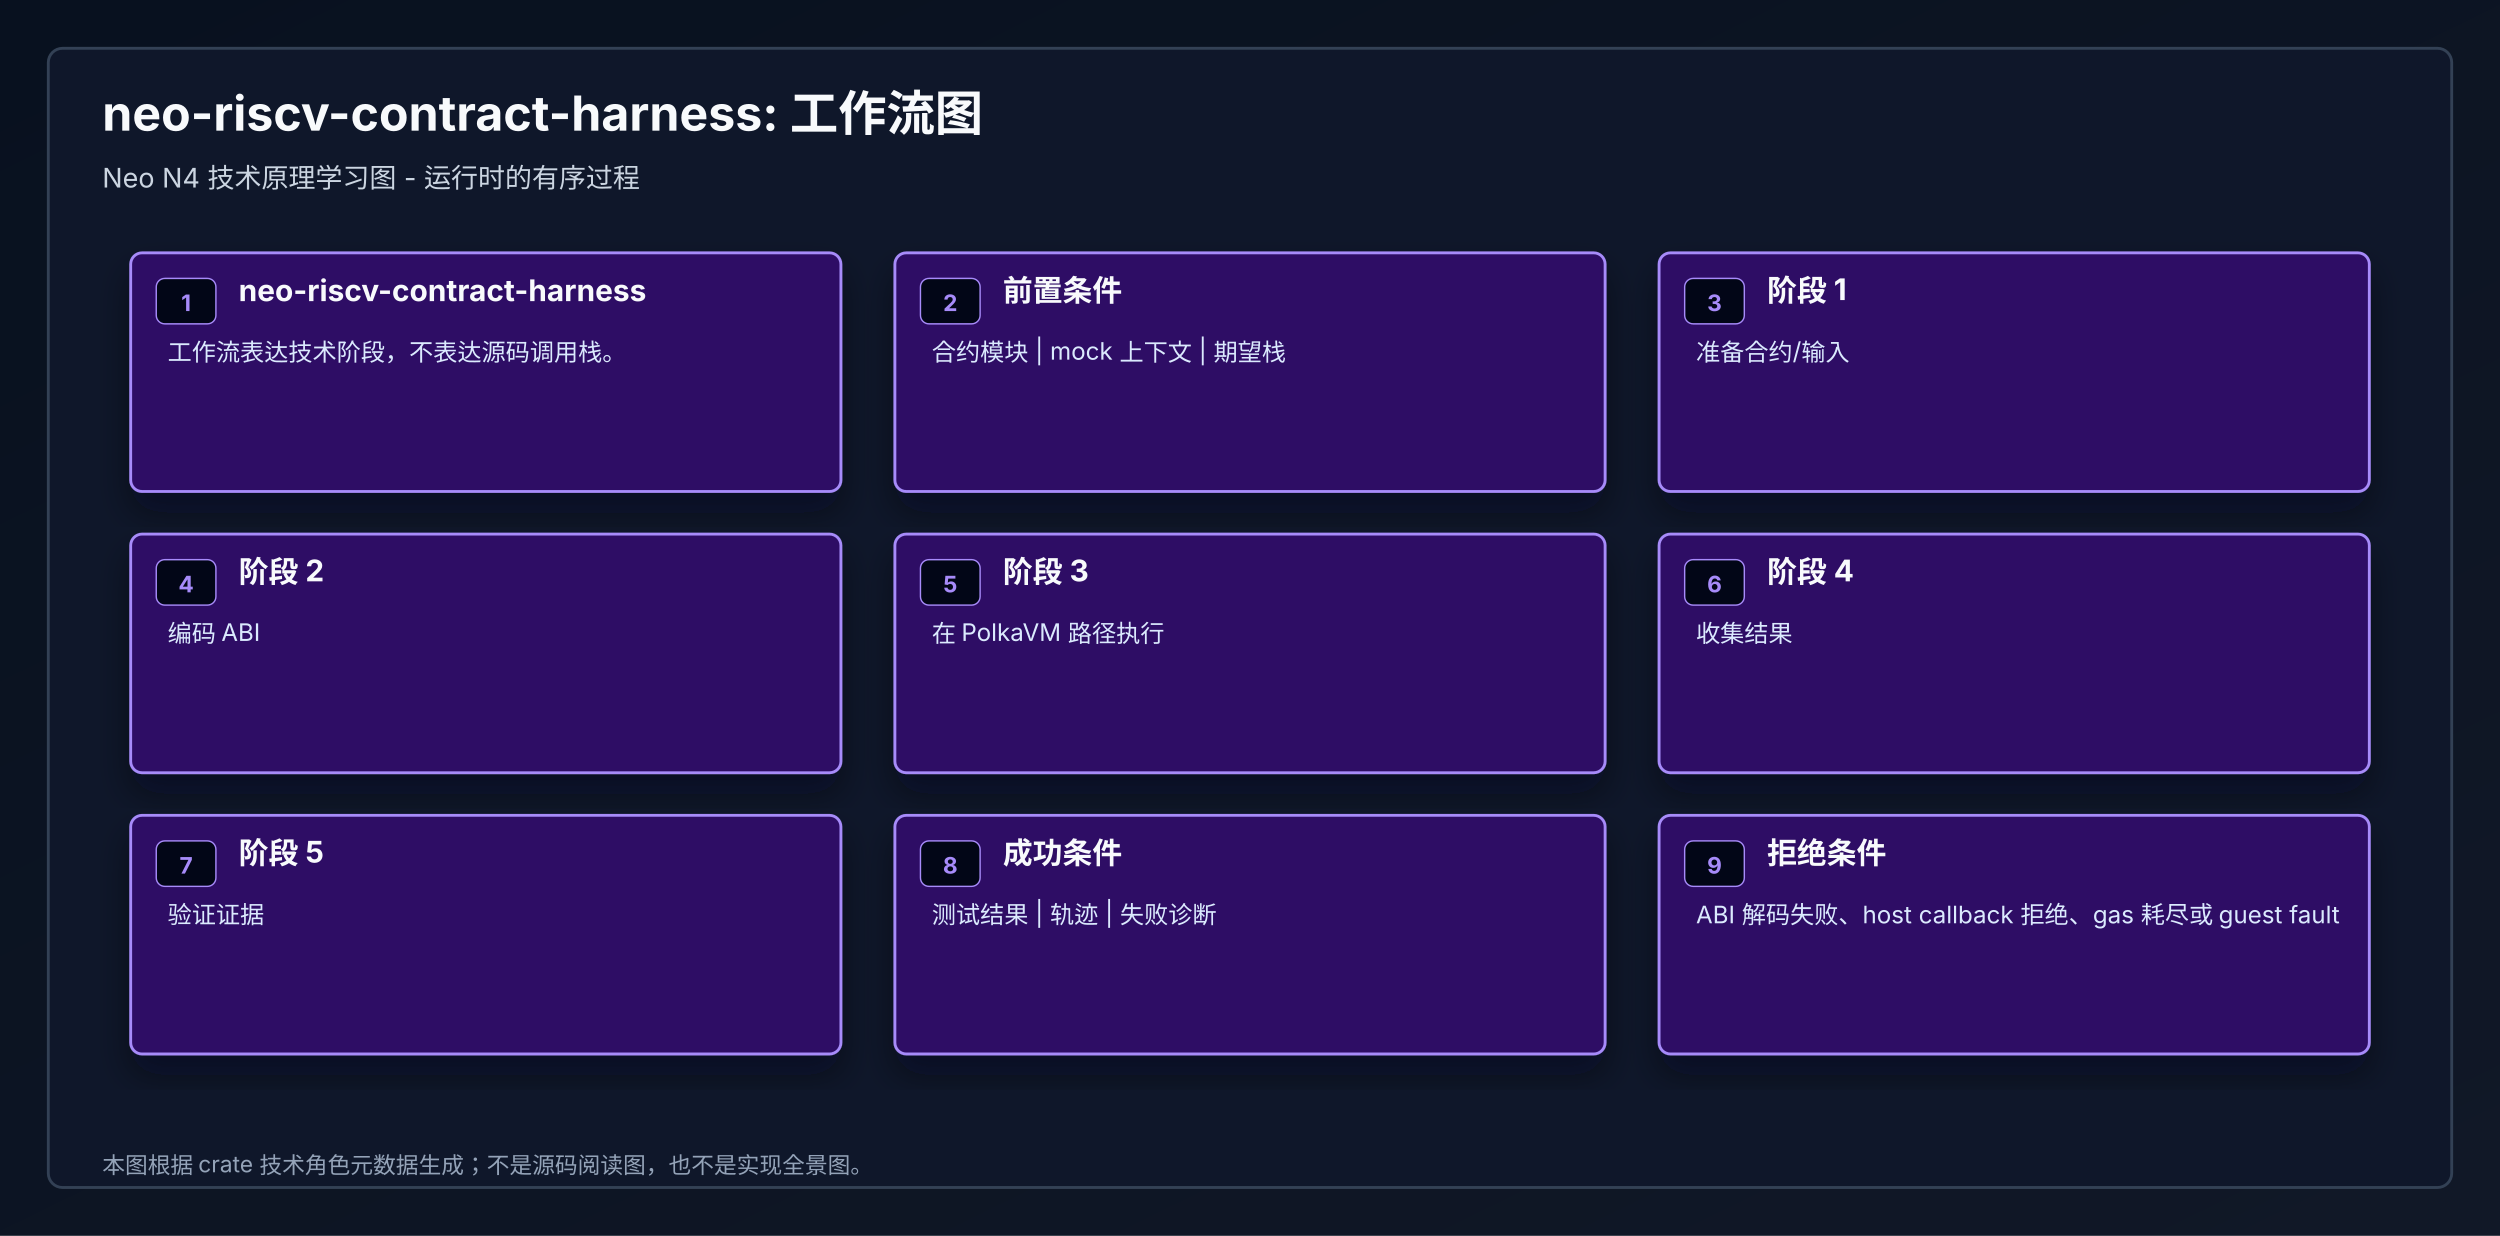
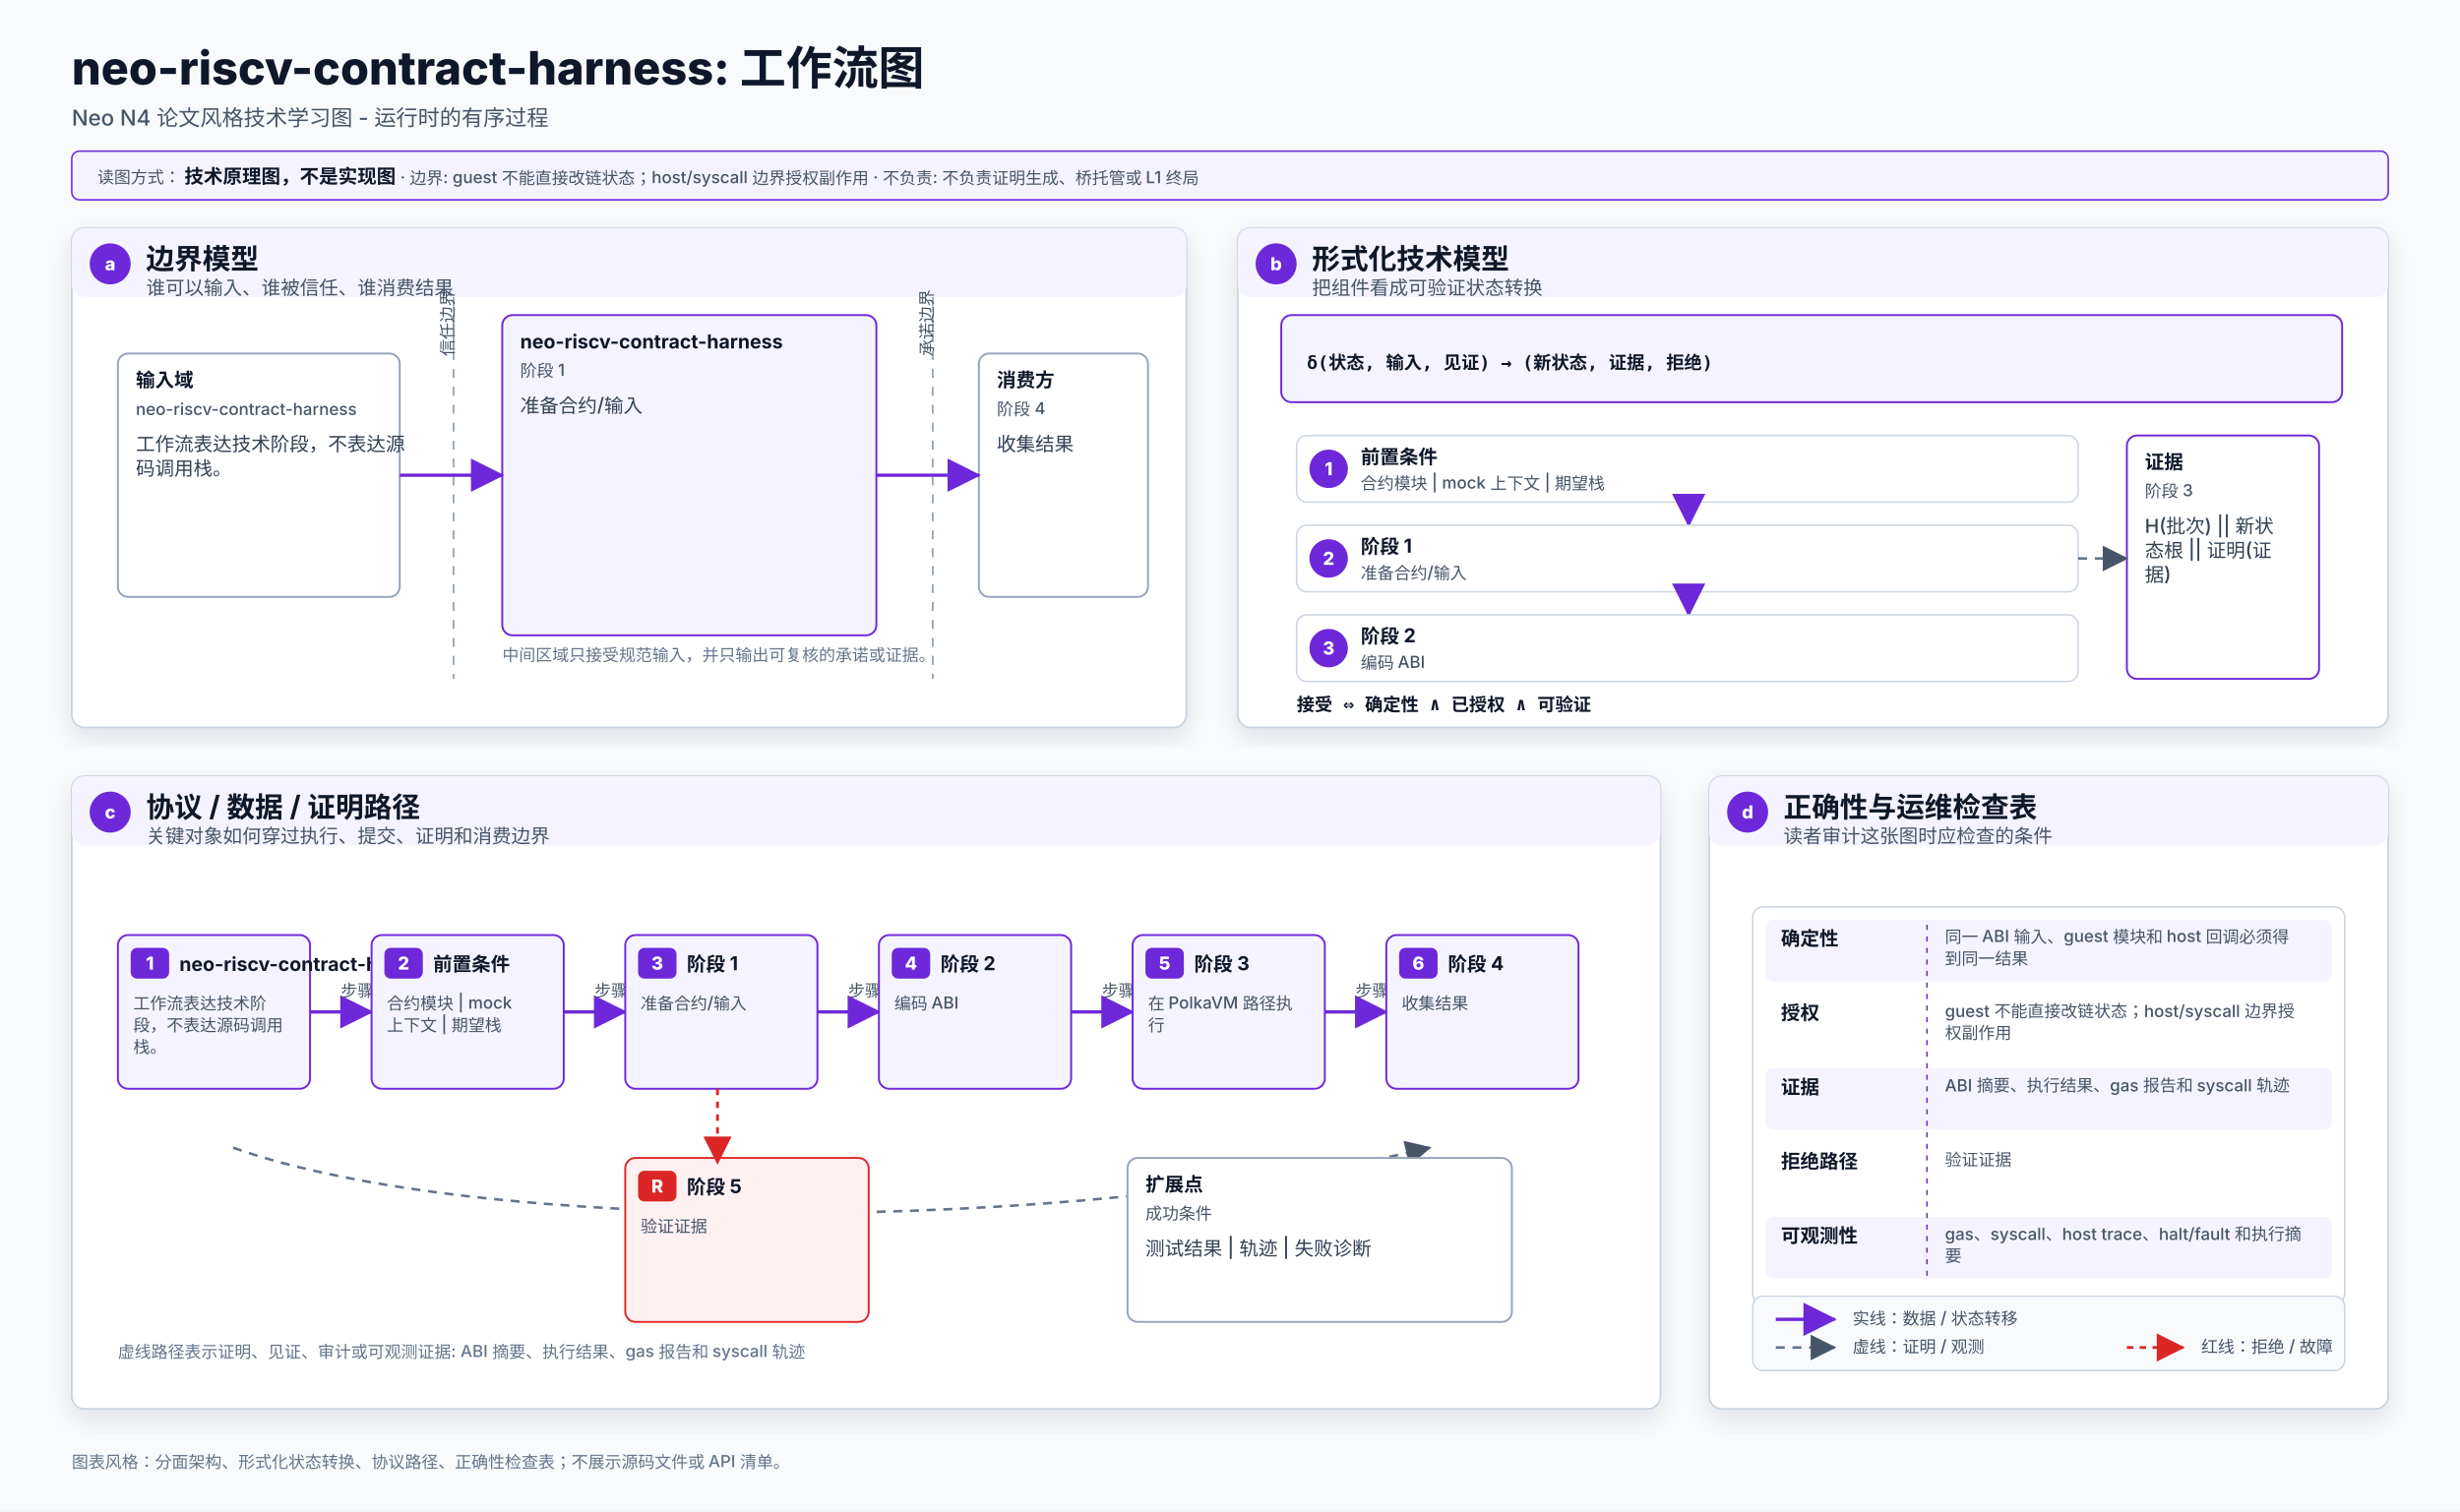
- <svg xmlns="http://www.w3.org/2000/svg" width="1760" height="870" viewBox="0 0 1760 870" role="img" aria-label="neo-riscv-contract-harness 工作流图">
+ <svg xmlns="http://www.w3.org/2000/svg" width="1920" height="1180" viewBox="0 0 1920 1180" role="img" aria-label="neo-riscv-contract-harness 工作流图">
  <defs>
-     <linearGradient id="bg" x1="0" y1="0" x2="1" y2="1">
-       <stop offset="0%" stop-color="#08111f" />
-       <stop offset="100%" stop-color="#111827" />
-     </linearGradient>
-     <filter id="shadow" x="-15%" y="-15%" width="130%" height="130%">
-       <feDropShadow dx="0" dy="14" stdDeviation="12" flood-color="#020617" flood-opacity="0.42" />
+     <marker id="arrow" viewBox="0 0 10 10" refX="9.4" refY="5" markerWidth="10" markerHeight="10" orient="auto">
+       <path d="M0,0 L10,5 L0,10 Z" fill="#475569" />
+     </marker>
+     <marker id="arrowAccent" viewBox="0 0 10 10" refX="9.4" refY="5" markerWidth="10" markerHeight="10" orient="auto">
+       <path d="M0,0 L10,5 L0,10 Z" fill="#6d28d9" />
+     </marker>
+     <marker id="arrowFault" viewBox="0 0 10 10" refX="9.4" refY="5" markerWidth="10" markerHeight="10" orient="auto">
+       <path d="M0,0 L10,5 L0,10 Z" fill="#dc2626" />
+     </marker>
+     <filter id="paperShadow" x="-3%" y="-4%" width="106%" height="108%">
+       <feDropShadow dx="0" dy="8" stdDeviation="10" flood-color="#0f172a" flood-opacity="0.10" />
    </filter>
+     <style>
+ .bg{fill:#f8fafc}.panel{fill:#ffffff;stroke:#cbd5e1;stroke-width:1.5;filter:url(#paperShadow)}
+ .panelTitle{font:700 22px 'Inter','Segoe UI',Arial,sans-serif;fill:#0f172a}.panelSub{font:500 15px 'Inter','Segoe UI',Arial,sans-serif;fill:#475569}
+ .title{font:800 36px 'Inter','Segoe UI',Arial,sans-serif;fill:#0f172a}.subtitle{font:500 17px 'Inter','Segoe UI',Arial,sans-serif;fill:#475569}
+ .small{font:500 13px 'Inter','Segoe UI',Arial,sans-serif;fill:#475569}.body{font:500 15px 'Inter','Segoe UI',Arial,sans-serif;fill:#334155}
+ .bodyStrong{font:750 15px 'Inter','Segoe UI',Arial,sans-serif;fill:#0f172a}.mono{font:650 14px 'Cascadia Mono','SFMono-Regular',Consolas,monospace;fill:#0f172a}
+ .label{font:800 14px 'Inter','Segoe UI',Arial,sans-serif;fill:#ffffff}.caption{font:500 13px 'Inter','Segoe UI',Arial,sans-serif;fill:#64748b}
+ .arrow{stroke:#475569;stroke-width:2.2;fill:none;marker-end:url(#arrow)}.arrowAccent{stroke:#6d28d9;stroke-width:2.6;fill:none;marker-end:url(#arrowAccent)}.arrowDash{stroke:#64748b;stroke-width:2;fill:none;stroke-dasharray:7 6;marker-end:url(#arrow)}.arrowFault{stroke:#dc2626;stroke-width:2.2;fill:none;stroke-dasharray:5 5;marker-end:url(#arrowFault)}
+ </style>
  </defs>
-   <rect width="1760" height="100%" fill="url(#bg)" />
-   <rect x="34" y="34" width="1692" height="802" rx="10" fill="#0f172a" stroke="#334155" stroke-width="2" />
-   <text x="72" y="92" fill="#f8fafc" font-family="Inter,Segoe UI,Arial,sans-serif" font-size="34" font-weight="700">neo-riscv-contract-harness: 工作流图</text>
-   <text x="72" y="132" fill="#cbd5e1" font-family="Inter,Segoe UI,Arial,sans-serif" font-size="19">Neo N4 技术原理学习图 - 运行时的有序过程</text>
-   <rect x="92" y="178" width="500" height="168" rx="8" fill="#2e1065" stroke="#a78bfa" stroke-width="2" filter="url(#shadow)" />
-   <rect x="110" y="196" width="42" height="32" rx="6" fill="#020617" stroke="#a78bfa" stroke-width="1" />
-   <text x="131" y="219" text-anchor="middle" fill="#a78bfa" font-family="Inter,Segoe UI,Arial,sans-serif" font-size="16" font-weight="700">1</text>
-   <text x="168" y="212" fill="#f8fafc" font-family="Inter,Segoe UI,Arial,sans-serif" font-size="21" font-weight="700">neo-riscv-contract-harness</text>
-   <text x="118" y="254" fill="#dbeafe" font-family="Inter,Segoe UI,Arial,sans-serif" font-size="17">工作流表达技术阶段，不表达源码调用栈。</text>
-   <rect x="630" y="178" width="500" height="168" rx="8" fill="#2e1065" stroke="#a78bfa" stroke-width="2" filter="url(#shadow)" />
-   <rect x="648" y="196" width="42" height="32" rx="6" fill="#020617" stroke="#a78bfa" stroke-width="1" />
-   <text x="669" y="219" text-anchor="middle" fill="#a78bfa" font-family="Inter,Segoe UI,Arial,sans-serif" font-size="16" font-weight="700">2</text>
-   <text x="706" y="212" fill="#f8fafc" font-family="Inter,Segoe UI,Arial,sans-serif" font-size="21" font-weight="700">前置条件</text>
-   <text x="656" y="254" fill="#dbeafe" font-family="Inter,Segoe UI,Arial,sans-serif" font-size="17">合约模块 | mock 上下文 | 期望栈</text>
-   <rect x="1168" y="178" width="500" height="168" rx="8" fill="#2e1065" stroke="#a78bfa" stroke-width="2" filter="url(#shadow)" />
-   <rect x="1186" y="196" width="42" height="32" rx="6" fill="#020617" stroke="#a78bfa" stroke-width="1" />
-   <text x="1207" y="219" text-anchor="middle" fill="#a78bfa" font-family="Inter,Segoe UI,Arial,sans-serif" font-size="16" font-weight="700">3</text>
-   <text x="1244" y="212" fill="#f8fafc" font-family="Inter,Segoe UI,Arial,sans-serif" font-size="21" font-weight="700">阶段 1</text>
-   <text x="1194" y="254" fill="#dbeafe" font-family="Inter,Segoe UI,Arial,sans-serif" font-size="17">准备合约/输入</text>
-   <rect x="92" y="376" width="500" height="168" rx="8" fill="#2e1065" stroke="#a78bfa" stroke-width="2" filter="url(#shadow)" />
-   <rect x="110" y="394" width="42" height="32" rx="6" fill="#020617" stroke="#a78bfa" stroke-width="1" />
-   <text x="131" y="417" text-anchor="middle" fill="#a78bfa" font-family="Inter,Segoe UI,Arial,sans-serif" font-size="16" font-weight="700">4</text>
-   <text x="168" y="410" fill="#f8fafc" font-family="Inter,Segoe UI,Arial,sans-serif" font-size="21" font-weight="700">阶段 2</text>
-   <text x="118" y="452" fill="#dbeafe" font-family="Inter,Segoe UI,Arial,sans-serif" font-size="17">编码 ABI</text>
-   <rect x="630" y="376" width="500" height="168" rx="8" fill="#2e1065" stroke="#a78bfa" stroke-width="2" filter="url(#shadow)" />
-   <rect x="648" y="394" width="42" height="32" rx="6" fill="#020617" stroke="#a78bfa" stroke-width="1" />
-   <text x="669" y="417" text-anchor="middle" fill="#a78bfa" font-family="Inter,Segoe UI,Arial,sans-serif" font-size="16" font-weight="700">5</text>
-   <text x="706" y="410" fill="#f8fafc" font-family="Inter,Segoe UI,Arial,sans-serif" font-size="21" font-weight="700">阶段 3</text>
-   <text x="656" y="452" fill="#dbeafe" font-family="Inter,Segoe UI,Arial,sans-serif" font-size="17">在 PolkaVM 路径执行</text>
-   <rect x="1168" y="376" width="500" height="168" rx="8" fill="#2e1065" stroke="#a78bfa" stroke-width="2" filter="url(#shadow)" />
-   <rect x="1186" y="394" width="42" height="32" rx="6" fill="#020617" stroke="#a78bfa" stroke-width="1" />
-   <text x="1207" y="417" text-anchor="middle" fill="#a78bfa" font-family="Inter,Segoe UI,Arial,sans-serif" font-size="16" font-weight="700">6</text>
-   <text x="1244" y="410" fill="#f8fafc" font-family="Inter,Segoe UI,Arial,sans-serif" font-size="21" font-weight="700">阶段 4</text>
-   <text x="1194" y="452" fill="#dbeafe" font-family="Inter,Segoe UI,Arial,sans-serif" font-size="17">收集结果</text>
-   <rect x="92" y="574" width="500" height="168" rx="8" fill="#2e1065" stroke="#a78bfa" stroke-width="2" filter="url(#shadow)" />
-   <rect x="110" y="592" width="42" height="32" rx="6" fill="#020617" stroke="#a78bfa" stroke-width="1" />
-   <text x="131" y="615" text-anchor="middle" fill="#a78bfa" font-family="Inter,Segoe UI,Arial,sans-serif" font-size="16" font-weight="700">7</text>
-   <text x="168" y="608" fill="#f8fafc" font-family="Inter,Segoe UI,Arial,sans-serif" font-size="21" font-weight="700">阶段 5</text>
-   <text x="118" y="650" fill="#dbeafe" font-family="Inter,Segoe UI,Arial,sans-serif" font-size="17">验证证据</text>
-   <rect x="630" y="574" width="500" height="168" rx="8" fill="#2e1065" stroke="#a78bfa" stroke-width="2" filter="url(#shadow)" />
-   <rect x="648" y="592" width="42" height="32" rx="6" fill="#020617" stroke="#a78bfa" stroke-width="1" />
-   <text x="669" y="615" text-anchor="middle" fill="#a78bfa" font-family="Inter,Segoe UI,Arial,sans-serif" font-size="16" font-weight="700">8</text>
-   <text x="706" y="608" fill="#f8fafc" font-family="Inter,Segoe UI,Arial,sans-serif" font-size="21" font-weight="700">成功条件</text>
-   <text x="656" y="650" fill="#dbeafe" font-family="Inter,Segoe UI,Arial,sans-serif" font-size="17">测试结果 | 轨迹 | 失败诊断</text>
-   <rect x="1168" y="574" width="500" height="168" rx="8" fill="#2e1065" stroke="#a78bfa" stroke-width="2" filter="url(#shadow)" />
-   <rect x="1186" y="592" width="42" height="32" rx="6" fill="#020617" stroke="#a78bfa" stroke-width="1" />
-   <text x="1207" y="615" text-anchor="middle" fill="#a78bfa" font-family="Inter,Segoe UI,Arial,sans-serif" font-size="16" font-weight="700">9</text>
-   <text x="1244" y="608" fill="#f8fafc" font-family="Inter,Segoe UI,Arial,sans-serif" font-size="21" font-weight="700">拒绝条件</text>
-   <text x="1194" y="650" fill="#dbeafe" font-family="Inter,Segoe UI,Arial,sans-serif" font-size="17">ABI 解码失败、host callback 拒绝、gas 耗尽或 guest fault</text>
-   <text x="72" y="826" fill="#94a3b8" font-family="Inter,Segoe UI,Arial,sans-serif" font-size="16">本图根据 crate 技术角色元数据生成；不是源码阅读图，也不是实现全景图。</text>
+   <rect class="bg" width="1920" height="1180" />
+   <text x="56" y="66" class="title">neo-riscv-contract-harness: 工作流图</text>
+   <text x="56" y="98" class="subtitle">Neo N4 论文风格技术学习图 - 运行时的有序过程</text>
+   <rect x="56" y="118" width="1808" height="38" rx="6" fill="#f5f3ff" stroke="#6d28d9" stroke-width="1.2" />
+   <text x="76" y="143" class="small">读图方式： <tspan class="bodyStrong">技术原理图，不是实现图</tspan> · 边界: guest 不能直接改链状态；host/syscall 边界授权副作用 · 不负责: 不负责证明生成、桥托管或 L1 终局</text>
+   <rect x="56" y="178" width="870" height="390" rx="10" class="panel" />
+   <rect x="56" y="178" width="870" height="54" rx="10" fill="#f5f3ff" stroke="#cbd5e1" stroke-width="0" />
+   <circle cx="86" cy="206" r="16" fill="#6d28d9" />
+   <text x="86" y="211" text-anchor="middle" class="label">a</text>
+   <text x="114" y="210" class="panelTitle">边界模型</text>
+   <text x="114" y="230" class="panelSub">谁可以输入、谁被信任、谁消费结果</text>
+   <rect x="966" y="178" width="898" height="390" rx="10" class="panel" />
+   <rect x="966" y="178" width="898" height="54" rx="10" fill="#f5f3ff" stroke="#cbd5e1" stroke-width="0" />
+   <circle cx="996" cy="206" r="16" fill="#6d28d9" />
+   <text x="996" y="211" text-anchor="middle" class="label">b</text>
+   <text x="1024" y="210" class="panelTitle">形式化技术模型</text>
+   <text x="1024" y="230" class="panelSub">把组件看成可验证状态转换</text>
+   <rect x="56" y="606" width="1240" height="494" rx="10" class="panel" />
+   <rect x="56" y="606" width="1240" height="54" rx="10" fill="#f5f3ff" stroke="#cbd5e1" stroke-width="0" />
+   <circle cx="86" cy="634" r="16" fill="#6d28d9" />
+   <text x="86" y="639" text-anchor="middle" class="label">c</text>
+   <text x="114" y="638" class="panelTitle">协议 / 数据 / 证明路径</text>
+   <text x="114" y="658" class="panelSub">关键对象如何穿过执行、提交、证明和消费边界</text>
+   <rect x="1334" y="606" width="530" height="494" rx="10" class="panel" />
+   <rect x="1334" y="606" width="530" height="54" rx="10" fill="#f5f3ff" stroke="#cbd5e1" stroke-width="0" />
+   <circle cx="1364" cy="634" r="16" fill="#6d28d9" />
+   <text x="1364" y="639" text-anchor="middle" class="label">d</text>
+   <text x="1392" y="638" class="panelTitle">正确性与运维检查表</text>
+   <text x="1392" y="658" class="panelSub">读者审计这张图时应检查的条件</text>
+   <rect x="92" y="276" width="220" height="190" rx="8" fill="#ffffff" stroke="#94a3b8" stroke-width="1.5" />
+   <text x="106" y="302" class="bodyStrong">输入域</text>
+   <text x="106" y="324" class="small">neo-riscv-contract-harness</text>
+   <text x="106" y="352" class="body">工作流表达技术阶段，不表达源</text>
+   <text x="106" y="371" class="body">码调用栈。</text>
+   <line x1="354" y1="232" x2="354" y2="530" stroke="#94a3b8" stroke-width="1.4" stroke-dasharray="7 7" />
+   <text x="354" y="252" class="small" text-anchor="middle" transform="rotate(-90 354 252)">信任边界</text>
+   <rect x="392" y="246" width="292" height="250" rx="8" fill="#f5f3ff" stroke="#6d28d9" stroke-width="1.5" />
+   <text x="406" y="272" class="bodyStrong">neo-riscv-contract-harness</text>
+   <text x="406" y="294" class="small">阶段 1</text>
+   <text x="406" y="322" class="body">准备合约/输入</text>
+   <line x1="728" y1="232" x2="728" y2="530" stroke="#94a3b8" stroke-width="1.4" stroke-dasharray="7 7" />
+   <text x="728" y="252" class="small" text-anchor="middle" transform="rotate(-90 728 252)">承诺边界</text>
+   <rect x="764" y="276" width="132" height="190" rx="8" fill="#ffffff" stroke="#94a3b8" stroke-width="1.5" />
+   <text x="778" y="302" class="bodyStrong">消费方</text>
+   <text x="778" y="324" class="small">阶段 4</text>
+   <text x="778" y="352" class="body">收集结果</text>
+   <path class="arrowAccent" d="M312 371 C338 371 358 371 392 371" />
+   <path class="arrowAccent" d="M684 371 C706 371 730 371 764 371" />
+   <text x="392" y="516" class="caption">中间区域只接受规范输入，并只输出可复核的承诺或证据。</text>
+   <rect x="1000" y="246" width="828" height="68" rx="8" fill="#f5f3ff" stroke="#6d28d9" stroke-width="1.5" />
+   <text x="1020" y="288" class="mono">δ(状态, 输入, 见证) → (新状态, 证据, 拒绝)</text>
+   <rect x="1012" y="340" width="610" height="52" rx="8" fill="#ffffff" stroke="#cbd5e1" stroke-width="1.2" />
+   <circle cx="1037" cy="366" r="15" fill="#6d28d9" />
+   <text x="1037" y="371" text-anchor="middle" class="label">1</text>
+   <text x="1062" y="362" class="bodyStrong">前置条件</text>
+   <text x="1062" y="382" class="small">合约模块 | mock 上下文 | 期望栈</text>
+   <path class="arrowAccent" d="M1318 392 L1318 410" />
+   <rect x="1012" y="410" width="610" height="52" rx="8" fill="#ffffff" stroke="#cbd5e1" stroke-width="1.2" />
+   <circle cx="1037" cy="436" r="15" fill="#6d28d9" />
+   <text x="1037" y="441" text-anchor="middle" class="label">2</text>
+   <text x="1062" y="432" class="bodyStrong">阶段 1</text>
+   <text x="1062" y="452" class="small">准备合约/输入</text>
+   <path class="arrowAccent" d="M1318 462 L1318 480" />
+   <rect x="1012" y="480" width="610" height="52" rx="8" fill="#ffffff" stroke="#cbd5e1" stroke-width="1.2" />
+   <circle cx="1037" cy="506" r="15" fill="#6d28d9" />
+   <text x="1037" y="511" text-anchor="middle" class="label">3</text>
+   <text x="1062" y="502" class="bodyStrong">阶段 2</text>
+   <text x="1062" y="522" class="small">编码 ABI</text>
+   <rect x="1660" y="340" width="150" height="190" rx="8" fill="#ffffff" stroke="#6d28d9" stroke-width="1.5" />
+   <text x="1674" y="366" class="bodyStrong">证据</text>
+   <text x="1674" y="388" class="small">阶段 3</text>
+   <text x="1674" y="416" class="body">H(批次) || 新状</text>
+   <text x="1674" y="435" class="body">态根 || 证明(证</text>
+   <text x="1674" y="454" class="body">据)</text>
+   <path class="arrowDash" d="M1622 436 C1642 436 1648 436 1660 436" />
+   <text x="1012" y="555" class="mono">接受 ⇔ 确定性 ∧ 已授权 ∧ 可验证</text>
+   <rect x="92" y="730" width="150" height="120" rx="8" fill="#f5f3ff" stroke="#6d28d9" stroke-width="1.5" />
+   <rect x="102" y="740" width="30" height="24" rx="5" fill="#6d28d9" />
+   <text x="117" y="757" text-anchor="middle" class="label">1</text>
+   <text x="140" y="758" class="bodyStrong">neo-riscv-contract-harness</text>
+   <text x="104" y="788" class="small">工作流表达技术阶</text>
+   <text x="104" y="805" class="small">段，不表达源码调用</text>
+   <text x="104" y="822" class="small">栈。</text>
+   <path class="arrowAccent" d="M242 790 L290 790" />
+   <text x="266" y="778" class="small">步骤 1</text>
+   <rect x="290" y="730" width="150" height="120" rx="8" fill="#f5f3ff" stroke="#6d28d9" stroke-width="1.5" />
+   <rect x="300" y="740" width="30" height="24" rx="5" fill="#6d28d9" />
+   <text x="315" y="757" text-anchor="middle" class="label">2</text>
+   <text x="338" y="758" class="bodyStrong">前置条件</text>
+   <text x="302" y="788" class="small">合约模块 | mock </text>
+   <text x="302" y="805" class="small">上下文 | 期望栈</text>
+   <path class="arrowAccent" d="M440 790 L488 790" />
+   <text x="464" y="778" class="small">步骤 2</text>
+   <rect x="488" y="730" width="150" height="120" rx="8" fill="#f5f3ff" stroke="#6d28d9" stroke-width="1.5" />
+   <rect x="498" y="740" width="30" height="24" rx="5" fill="#6d28d9" />
+   <text x="513" y="757" text-anchor="middle" class="label">3</text>
+   <text x="536" y="758" class="bodyStrong">阶段 1</text>
+   <text x="500" y="788" class="small">准备合约/输入</text>
+   <path class="arrowAccent" d="M638 790 L686 790" />
+   <text x="662" y="778" class="small">步骤 3</text>
+   <rect x="686" y="730" width="150" height="120" rx="8" fill="#f5f3ff" stroke="#6d28d9" stroke-width="1.5" />
+   <rect x="696" y="740" width="30" height="24" rx="5" fill="#6d28d9" />
+   <text x="711" y="757" text-anchor="middle" class="label">4</text>
+   <text x="734" y="758" class="bodyStrong">阶段 2</text>
+   <text x="698" y="788" class="small">编码 ABI</text>
+   <path class="arrowAccent" d="M836 790 L884 790" />
+   <text x="860" y="778" class="small">步骤 4</text>
+   <rect x="884" y="730" width="150" height="120" rx="8" fill="#f5f3ff" stroke="#6d28d9" stroke-width="1.5" />
+   <rect x="894" y="740" width="30" height="24" rx="5" fill="#6d28d9" />
+   <text x="909" y="757" text-anchor="middle" class="label">5</text>
+   <text x="932" y="758" class="bodyStrong">阶段 3</text>
+   <text x="896" y="788" class="small">在 PolkaVM 路径执</text>
+   <text x="896" y="805" class="small">行</text>
+   <path class="arrowAccent" d="M1034 790 L1082 790" />
+   <text x="1058" y="778" class="small">步骤 5</text>
+   <rect x="1082" y="730" width="150" height="120" rx="8" fill="#f5f3ff" stroke="#6d28d9" stroke-width="1.5" />
+   <rect x="1092" y="740" width="30" height="24" rx="5" fill="#6d28d9" />
+   <text x="1107" y="757" text-anchor="middle" class="label">6</text>
+   <text x="1130" y="758" class="bodyStrong">阶段 4</text>
+   <text x="1094" y="788" class="small">收集结果</text>
+   <path class="arrowDash" d="M182 896 C372 964 832 964 1116 896" />
+   <rect x="488" y="904" width="190" height="128" rx="8" fill="#fff1f2" stroke="#dc2626" stroke-width="1.5" />
+   <rect x="498" y="914" width="30" height="24" rx="5" fill="#dc2626" />
+   <text x="513" y="931" text-anchor="middle" class="label">R</text>
+   <text x="536" y="932" class="bodyStrong">阶段 5</text>
+   <text x="500" y="962" class="small">验证证据</text>
+   <path class="arrowFault" d="M560 850 L560 908" />
+   <rect x="880" y="904" width="300" height="128" rx="8" fill="#ffffff" stroke="#94a3b8" stroke-width="1.5" />
+   <text x="894" y="930" class="bodyStrong">扩展点</text>
+   <text x="894" y="952" class="small">成功条件</text>
+   <text x="894" y="980" class="body">测试结果 | 轨迹 | 失败诊断</text>
+   <text x="92" y="1060" class="caption">虚线路径表示证明、见证、审计或可观测证据: ABI 摘要、执行结果、gas 报告和 syscall 轨迹</text>
+   <rect x="1368" y="708" width="462" height="310" rx="8" fill="#ffffff" stroke="#cbd5e1" stroke-width="1.2" />
+   <rect x="1378" y="718" width="442" height="48" rx="6" fill="#f5f3ff" />
+   <text x="1390" y="738" class="bodyStrong">确定性</text>
+   <text x="1518" y="736" class="small">同一 ABI 输入、guest 模块和 host 回调必须得</text>
+   <text x="1518" y="753" class="small">到同一结果</text>
+   <rect x="1378" y="776" width="442" height="48" rx="6" fill="#ffffff" />
+   <text x="1390" y="796" class="bodyStrong">授权</text>
+   <text x="1518" y="794" class="small">guest 不能直接改链状态；host/syscall 边界授</text>
+   <text x="1518" y="811" class="small">权副作用</text>
+   <rect x="1378" y="834" width="442" height="48" rx="6" fill="#f5f3ff" />
+   <text x="1390" y="854" class="bodyStrong">证据</text>
+   <text x="1518" y="852" class="small">ABI 摘要、执行结果、gas 报告和 syscall 轨迹</text>
+   <rect x="1378" y="892" width="442" height="48" rx="6" fill="#ffffff" />
+   <text x="1390" y="912" class="bodyStrong">拒绝路径</text>
+   <text x="1518" y="910" class="small">验证证据</text>
+   <rect x="1378" y="950" width="442" height="48" rx="6" fill="#f5f3ff" />
+   <text x="1390" y="970" class="bodyStrong">可观测性</text>
+   <text x="1518" y="968" class="small">gas、syscall、host trace、halt/fault 和执行摘</text>
+   <text x="1518" y="985" class="small">要</text>
+   <line x1="1504" y1="722" x2="1504" y2="998" stroke="#6d28d9" stroke-width="1.2" stroke-dasharray="4 5" />
+   <rect x="1368" y="1012" width="462" height="58" rx="8" fill="#f8fafc" stroke="#cbd5e1" stroke-width="1.2" />
+   <line x1="1386" y1="1030" x2="1432" y2="1030" stroke="#6d28d9" stroke-width="2.6" marker-end="url(#arrowAccent)" />
+   <text x="1446" y="1034" class="small">实线：数据 / 状态转移</text>
+   <line x1="1386" y1="1052" x2="1432" y2="1052" stroke="#64748b" stroke-width="2" stroke-dasharray="7 6" marker-end="url(#arrow)" />
+   <text x="1446" y="1056" class="small">虚线：证明 / 观测</text>
+   <line x1="1660" y1="1052" x2="1704" y2="1052" stroke="#dc2626" stroke-width="2.2" stroke-dasharray="5 5" marker-end="url(#arrowFault)" />
+   <text x="1718" y="1056" class="small">红线：拒绝 / 故障</text>
+   <text x="56" y="1146" class="caption">图表风格：分面架构、形式化状态转换、协议路径、正确性检查表；不展示源码文件或 API 清单。</text>
</svg>
